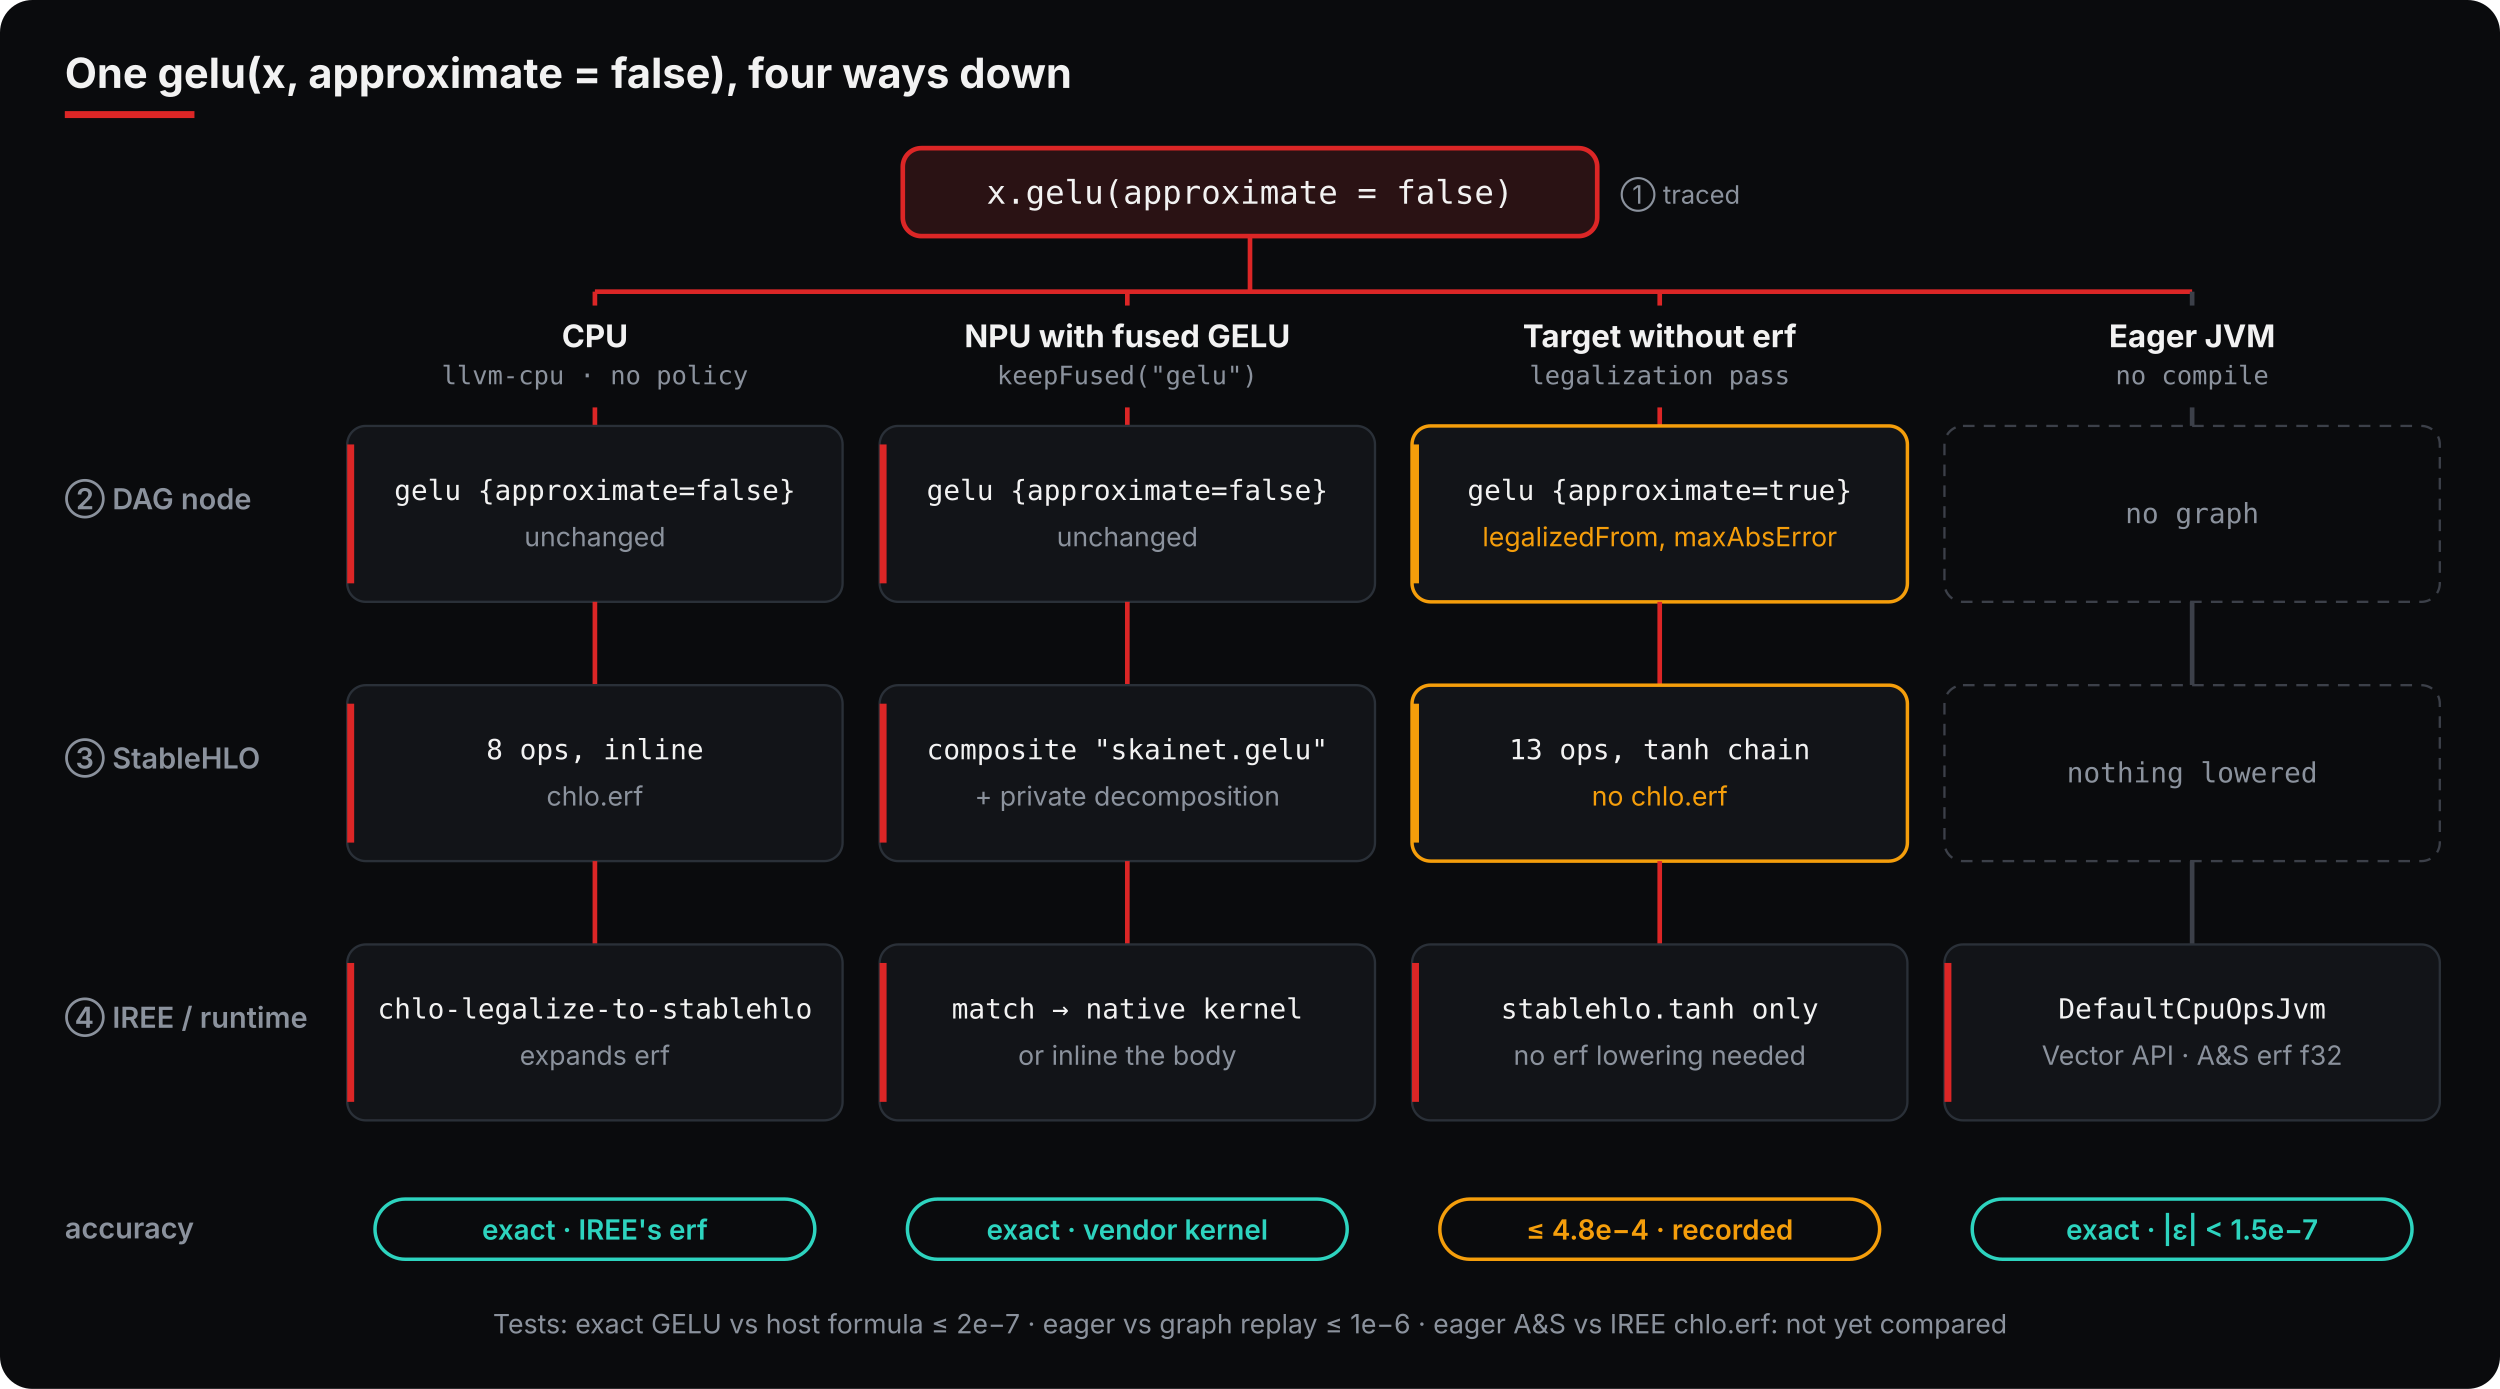
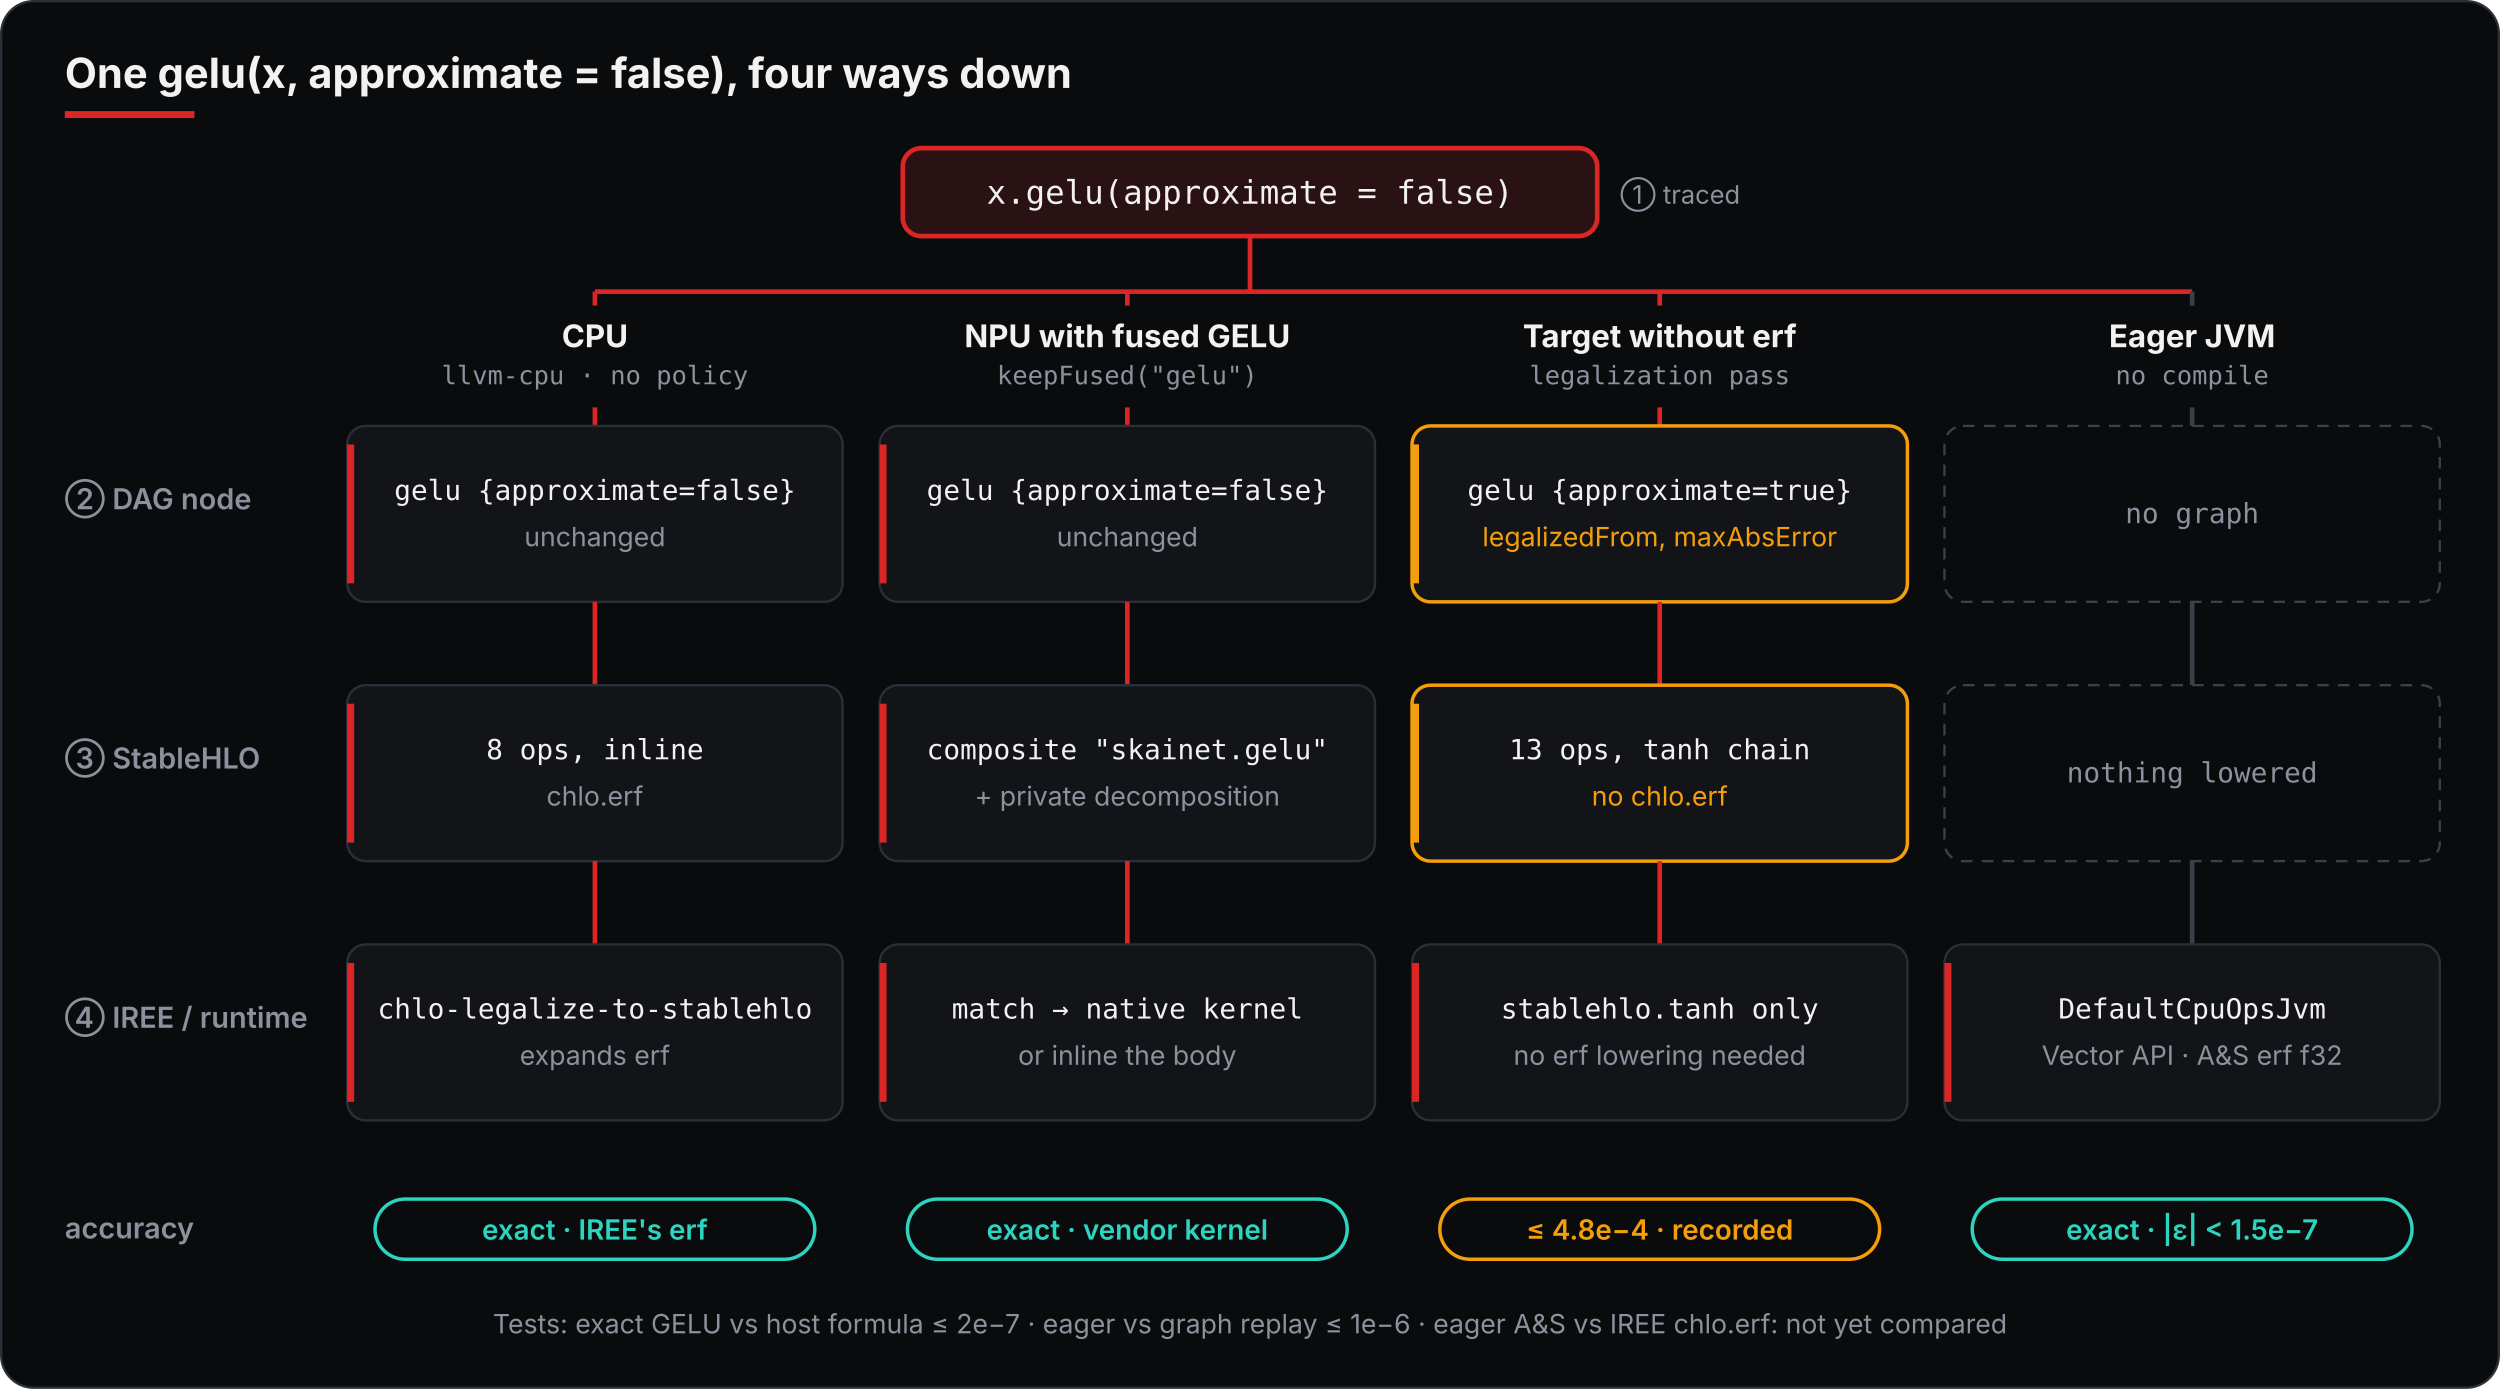
<svg xmlns="http://www.w3.org/2000/svg" viewBox="0 0 1080 600" width="1080" height="600" role="img" aria-label="One exact GELU call lowered four ways: CPU emits an inline chlo.erf chain that IREE expands; an NPU with keepFused gets a stablehlo.composite with a private decomposition; a target without erf runs the legalization pass and gets the tanh chain with a recorded 4.8e-4 bound; eager JVM computes it directly with an Abramowitz-Stegun erf.">
-   <rect x="0" y="0" width="1080" height="600" rx="14" fill="#0A0B0D" />
+   <rect x="0.5" y="0.5" width="1079" height="599" rx="14" fill="#0A0B0D" stroke="#2A3038" />
  <text x="28.0" y="38.0" font-family="Inter, 'Segoe UI', system-ui, -apple-system, sans-serif" font-size="18" fill="#F2F2F2" text-anchor="start" font-weight="700">One gelu(x, approximate = false), four ways down</text>
  <rect x="28" y="48" width="56" height="3" fill="#DC2626" />
  <rect x="390.0" y="64" width="300" height="38" rx="8" fill="#2A1214" stroke="#DC2626" stroke-width="2" />
  <text x="540.0" y="88.0" font-family="'Fira Code', ui-monospace, 'SF Mono', Menlo, Consolas, monospace" font-size="14" fill="#F2F2F2" text-anchor="middle" font-weight="500">x.gelu(approximate = false)</text>
  <text x="700.0" y="88.0" font-family="Inter, 'Segoe UI', system-ui, -apple-system, sans-serif" font-size="11" fill="#8B929D" text-anchor="start" font-weight="400">① traced</text>
  <line x1="257.0" x2="947.0" y1="126" y2="126" stroke="#DC2626" stroke-width="2" />
  <line x1="540.0" x2="540.0" y1="102" y2="126" stroke="#DC2626" stroke-width="2" />
  <text x="28.0" y="220.0" font-family="Inter, 'Segoe UI', system-ui, -apple-system, sans-serif" font-size="12.5" fill="#8B929D" text-anchor="start" font-weight="600">② DAG node</text>
  <text x="28.0" y="332.0" font-family="Inter, 'Segoe UI', system-ui, -apple-system, sans-serif" font-size="12.5" fill="#8B929D" text-anchor="start" font-weight="600">③ StableHLO</text>
  <text x="28.0" y="444.0" font-family="Inter, 'Segoe UI', system-ui, -apple-system, sans-serif" font-size="12.5" fill="#8B929D" text-anchor="start" font-weight="600">④ IREE / runtime</text>
  <line x1="257.0" x2="257.0" y1="126" y2="132" stroke="#DC2626" stroke-width="2" />
  <line x1="257.0" x2="257.0" y1="176" y2="184" stroke="#DC2626" stroke-width="2" />
  <text x="257.0" y="150.0" font-family="Inter, 'Segoe UI', system-ui, -apple-system, sans-serif" font-size="13.5" fill="#F2F2F2" text-anchor="middle" font-weight="700">CPU</text>
  <text x="257.0" y="166.0" font-family="'Fira Code', ui-monospace, 'SF Mono', Menlo, Consolas, monospace" font-size="11" fill="#8B929D" text-anchor="middle" font-weight="400">llvm-cpu · no policy</text>
  <rect x="150" y="184" width="214" height="76" rx="8" fill="#121418" stroke="#2A3038" stroke-width="1" />
  <rect x="150" y="192" width="3" height="60" fill="#DC2626" />
  <text x="257.0" y="216.0" font-family="'Fira Code', ui-monospace, 'SF Mono', Menlo, Consolas, monospace" font-size="12" fill="#F2F2F2" text-anchor="middle" font-weight="500">gelu {approximate=false}</text>
  <text x="257.0" y="236.0" font-family="Inter, 'Segoe UI', system-ui, -apple-system, sans-serif" font-size="11.5" fill="#8B929D" text-anchor="middle" font-weight="400">unchanged</text>
  <line x1="257.0" x2="257.0" y1="260" y2="296" stroke="#DC2626" stroke-width="2" />
  <rect x="150" y="296" width="214" height="76" rx="8" fill="#121418" stroke="#2A3038" stroke-width="1" />
  <rect x="150" y="304" width="3" height="60" fill="#DC2626" />
  <text x="257.0" y="328.0" font-family="'Fira Code', ui-monospace, 'SF Mono', Menlo, Consolas, monospace" font-size="12" fill="#F2F2F2" text-anchor="middle" font-weight="500">8 ops, inline</text>
  <text x="257.0" y="348.0" font-family="Inter, 'Segoe UI', system-ui, -apple-system, sans-serif" font-size="11.5" fill="#8B929D" text-anchor="middle" font-weight="400">chlo.erf</text>
  <line x1="257.0" x2="257.0" y1="372" y2="408" stroke="#DC2626" stroke-width="2" />
  <rect x="150" y="408" width="214" height="76" rx="8" fill="#121418" stroke="#2A3038" stroke-width="1" />
  <rect x="150" y="416" width="3" height="60" fill="#DC2626" />
  <text x="257.0" y="440.0" font-family="'Fira Code', ui-monospace, 'SF Mono', Menlo, Consolas, monospace" font-size="12" fill="#F2F2F2" text-anchor="middle" font-weight="500">chlo-legalize-to-stablehlo</text>
  <text x="257.0" y="460.0" font-family="Inter, 'Segoe UI', system-ui, -apple-system, sans-serif" font-size="11.5" fill="#8B929D" text-anchor="middle" font-weight="400">expands erf</text>
  <rect x="162" y="518" width="190" height="26" rx="13" fill="none" stroke="#2DD4BF" stroke-width="1.5" />
  <text x="257.0" y="535.5" font-family="Inter, 'Segoe UI', system-ui, -apple-system, sans-serif" font-size="12" fill="#2DD4BF" text-anchor="middle" font-weight="600">exact · IREE's erf</text>
  <line x1="487.0" x2="487.0" y1="126" y2="132" stroke="#DC2626" stroke-width="2" />
  <line x1="487.0" x2="487.0" y1="176" y2="184" stroke="#DC2626" stroke-width="2" />
  <text x="487.0" y="150.0" font-family="Inter, 'Segoe UI', system-ui, -apple-system, sans-serif" font-size="13.5" fill="#F2F2F2" text-anchor="middle" font-weight="700">NPU with fused GELU</text>
  <text x="487.0" y="166.0" font-family="'Fira Code', ui-monospace, 'SF Mono', Menlo, Consolas, monospace" font-size="11" fill="#8B929D" text-anchor="middle" font-weight="400">keepFused("gelu")</text>
  <rect x="380" y="184" width="214" height="76" rx="8" fill="#121418" stroke="#2A3038" stroke-width="1" />
  <rect x="380" y="192" width="3" height="60" fill="#DC2626" />
  <text x="487.0" y="216.0" font-family="'Fira Code', ui-monospace, 'SF Mono', Menlo, Consolas, monospace" font-size="12" fill="#F2F2F2" text-anchor="middle" font-weight="500">gelu {approximate=false}</text>
  <text x="487.0" y="236.0" font-family="Inter, 'Segoe UI', system-ui, -apple-system, sans-serif" font-size="11.5" fill="#8B929D" text-anchor="middle" font-weight="400">unchanged</text>
  <line x1="487.0" x2="487.0" y1="260" y2="296" stroke="#DC2626" stroke-width="2" />
  <rect x="380" y="296" width="214" height="76" rx="8" fill="#121418" stroke="#2A3038" stroke-width="1" />
  <rect x="380" y="304" width="3" height="60" fill="#DC2626" />
  <text x="487.0" y="328.0" font-family="'Fira Code', ui-monospace, 'SF Mono', Menlo, Consolas, monospace" font-size="12" fill="#F2F2F2" text-anchor="middle" font-weight="500">composite "skainet.gelu"</text>
  <text x="487.0" y="348.0" font-family="Inter, 'Segoe UI', system-ui, -apple-system, sans-serif" font-size="11.5" fill="#8B929D" text-anchor="middle" font-weight="400">+ private decomposition</text>
  <line x1="487.0" x2="487.0" y1="372" y2="408" stroke="#DC2626" stroke-width="2" />
  <rect x="380" y="408" width="214" height="76" rx="8" fill="#121418" stroke="#2A3038" stroke-width="1" />
  <rect x="380" y="416" width="3" height="60" fill="#DC2626" />
  <text x="487.0" y="440.0" font-family="'Fira Code', ui-monospace, 'SF Mono', Menlo, Consolas, monospace" font-size="12" fill="#F2F2F2" text-anchor="middle" font-weight="500">match → native kernel</text>
  <text x="487.0" y="460.0" font-family="Inter, 'Segoe UI', system-ui, -apple-system, sans-serif" font-size="11.5" fill="#8B929D" text-anchor="middle" font-weight="400">or inline the body</text>
  <rect x="392" y="518" width="190" height="26" rx="13" fill="none" stroke="#2DD4BF" stroke-width="1.5" />
  <text x="487.0" y="535.5" font-family="Inter, 'Segoe UI', system-ui, -apple-system, sans-serif" font-size="12" fill="#2DD4BF" text-anchor="middle" font-weight="600">exact · vendor kernel</text>
  <line x1="717.0" x2="717.0" y1="126" y2="132" stroke="#DC2626" stroke-width="2" />
  <line x1="717.0" x2="717.0" y1="176" y2="184" stroke="#DC2626" stroke-width="2" />
  <text x="717.0" y="150.0" font-family="Inter, 'Segoe UI', system-ui, -apple-system, sans-serif" font-size="13.5" fill="#F2F2F2" text-anchor="middle" font-weight="700">Target without erf</text>
  <text x="717.0" y="166.0" font-family="'Fira Code', ui-monospace, 'SF Mono', Menlo, Consolas, monospace" font-size="11" fill="#8B929D" text-anchor="middle" font-weight="400">legalization pass</text>
  <rect x="610" y="184" width="214" height="76" rx="8" fill="#121418" stroke="#F59E0B" stroke-width="1.5" />
  <rect x="610" y="192" width="3" height="60" fill="#F59E0B" />
  <text x="717.0" y="216.0" font-family="'Fira Code', ui-monospace, 'SF Mono', Menlo, Consolas, monospace" font-size="12" fill="#F2F2F2" text-anchor="middle" font-weight="500">gelu {approximate=true}</text>
  <text x="717.0" y="236.0" font-family="Inter, 'Segoe UI', system-ui, -apple-system, sans-serif" font-size="11.5" fill="#F59E0B" text-anchor="middle" font-weight="400">legalizedFrom, maxAbsError</text>
  <line x1="717.0" x2="717.0" y1="260" y2="296" stroke="#DC2626" stroke-width="2" />
  <rect x="610" y="296" width="214" height="76" rx="8" fill="#121418" stroke="#F59E0B" stroke-width="1.5" />
  <rect x="610" y="304" width="3" height="60" fill="#F59E0B" />
  <text x="717.0" y="328.0" font-family="'Fira Code', ui-monospace, 'SF Mono', Menlo, Consolas, monospace" font-size="12" fill="#F2F2F2" text-anchor="middle" font-weight="500">13 ops, tanh chain</text>
  <text x="717.0" y="348.0" font-family="Inter, 'Segoe UI', system-ui, -apple-system, sans-serif" font-size="11.5" fill="#F59E0B" text-anchor="middle" font-weight="400">no chlo.erf</text>
  <line x1="717.0" x2="717.0" y1="372" y2="408" stroke="#DC2626" stroke-width="2" />
  <rect x="610" y="408" width="214" height="76" rx="8" fill="#121418" stroke="#2A3038" stroke-width="1" />
  <rect x="610" y="416" width="3" height="60" fill="#DC2626" />
  <text x="717.0" y="440.0" font-family="'Fira Code', ui-monospace, 'SF Mono', Menlo, Consolas, monospace" font-size="12" fill="#F2F2F2" text-anchor="middle" font-weight="500">stablehlo.tanh only</text>
  <text x="717.0" y="460.0" font-family="Inter, 'Segoe UI', system-ui, -apple-system, sans-serif" font-size="11.5" fill="#8B929D" text-anchor="middle" font-weight="400">no erf lowering needed</text>
  <rect x="622" y="518" width="190" height="26" rx="13" fill="none" stroke="#F59E0B" stroke-width="1.5" />
  <text x="717.0" y="535.5" font-family="Inter, 'Segoe UI', system-ui, -apple-system, sans-serif" font-size="12" fill="#F59E0B" text-anchor="middle" font-weight="600">≤ 4.8e−4 · recorded</text>
  <line x1="947.0" x2="947.0" y1="126" y2="132" stroke="#3C4049" stroke-width="2" />
  <line x1="947.0" x2="947.0" y1="176" y2="184" stroke="#3C4049" stroke-width="2" />
  <text x="947.0" y="150.0" font-family="Inter, 'Segoe UI', system-ui, -apple-system, sans-serif" font-size="13.5" fill="#F2F2F2" text-anchor="middle" font-weight="700">Eager JVM</text>
  <text x="947.0" y="166.0" font-family="'Fira Code', ui-monospace, 'SF Mono', Menlo, Consolas, monospace" font-size="11" fill="#8B929D" text-anchor="middle" font-weight="400">no compile</text>
  <rect x="840" y="184" width="214" height="76" rx="8" fill="#0A0B0D" stroke="#3C4049" stroke-width="1" stroke-dasharray="5 4" />
  <text x="947.0" y="226.0" font-family="'Fira Code', ui-monospace, 'SF Mono', Menlo, Consolas, monospace" font-size="12" fill="#8B929D" text-anchor="middle" font-weight="500">no graph</text>
  <line x1="947.0" x2="947.0" y1="260" y2="296" stroke="#3C4049" stroke-width="2" />
  <rect x="840" y="296" width="214" height="76" rx="8" fill="#0A0B0D" stroke="#3C4049" stroke-width="1" stroke-dasharray="5 4" />
  <text x="947.0" y="338.0" font-family="'Fira Code', ui-monospace, 'SF Mono', Menlo, Consolas, monospace" font-size="12" fill="#8B929D" text-anchor="middle" font-weight="500">nothing lowered</text>
  <line x1="947.0" x2="947.0" y1="372" y2="408" stroke="#3C4049" stroke-width="2" />
  <rect x="840" y="408" width="214" height="76" rx="8" fill="#121418" stroke="#2A3038" stroke-width="1" />
  <rect x="840" y="416" width="3" height="60" fill="#DC2626" />
  <text x="947.0" y="440.0" font-family="'Fira Code', ui-monospace, 'SF Mono', Menlo, Consolas, monospace" font-size="12" fill="#F2F2F2" text-anchor="middle" font-weight="500">DefaultCpuOpsJvm</text>
  <text x="947.0" y="460.0" font-family="Inter, 'Segoe UI', system-ui, -apple-system, sans-serif" font-size="11.5" fill="#8B929D" text-anchor="middle" font-weight="400">Vector API · A&amp;S erf f32</text>
  <rect x="852" y="518" width="190" height="26" rx="13" fill="none" stroke="#2DD4BF" stroke-width="1.5" />
  <text x="947.0" y="535.5" font-family="Inter, 'Segoe UI', system-ui, -apple-system, sans-serif" font-size="12" fill="#2DD4BF" text-anchor="middle" font-weight="600">exact · |ε| &lt; 1.5e−7</text>
  <text x="28.0" y="535.0" font-family="Inter, 'Segoe UI', system-ui, -apple-system, sans-serif" font-size="12.5" fill="#8B929D" text-anchor="start" font-weight="600">accuracy</text>
  <text x="540.0" y="576.0" font-family="Inter, 'Segoe UI', system-ui, -apple-system, sans-serif" font-size="11.5" fill="#8B929D" text-anchor="middle" font-weight="400">Tests: exact GELU vs host formula ≤ 2e−7 · eager vs graph replay ≤ 1e−6 · eager A&amp;S vs IREE chlo.erf: not yet compared</text>
</svg>
